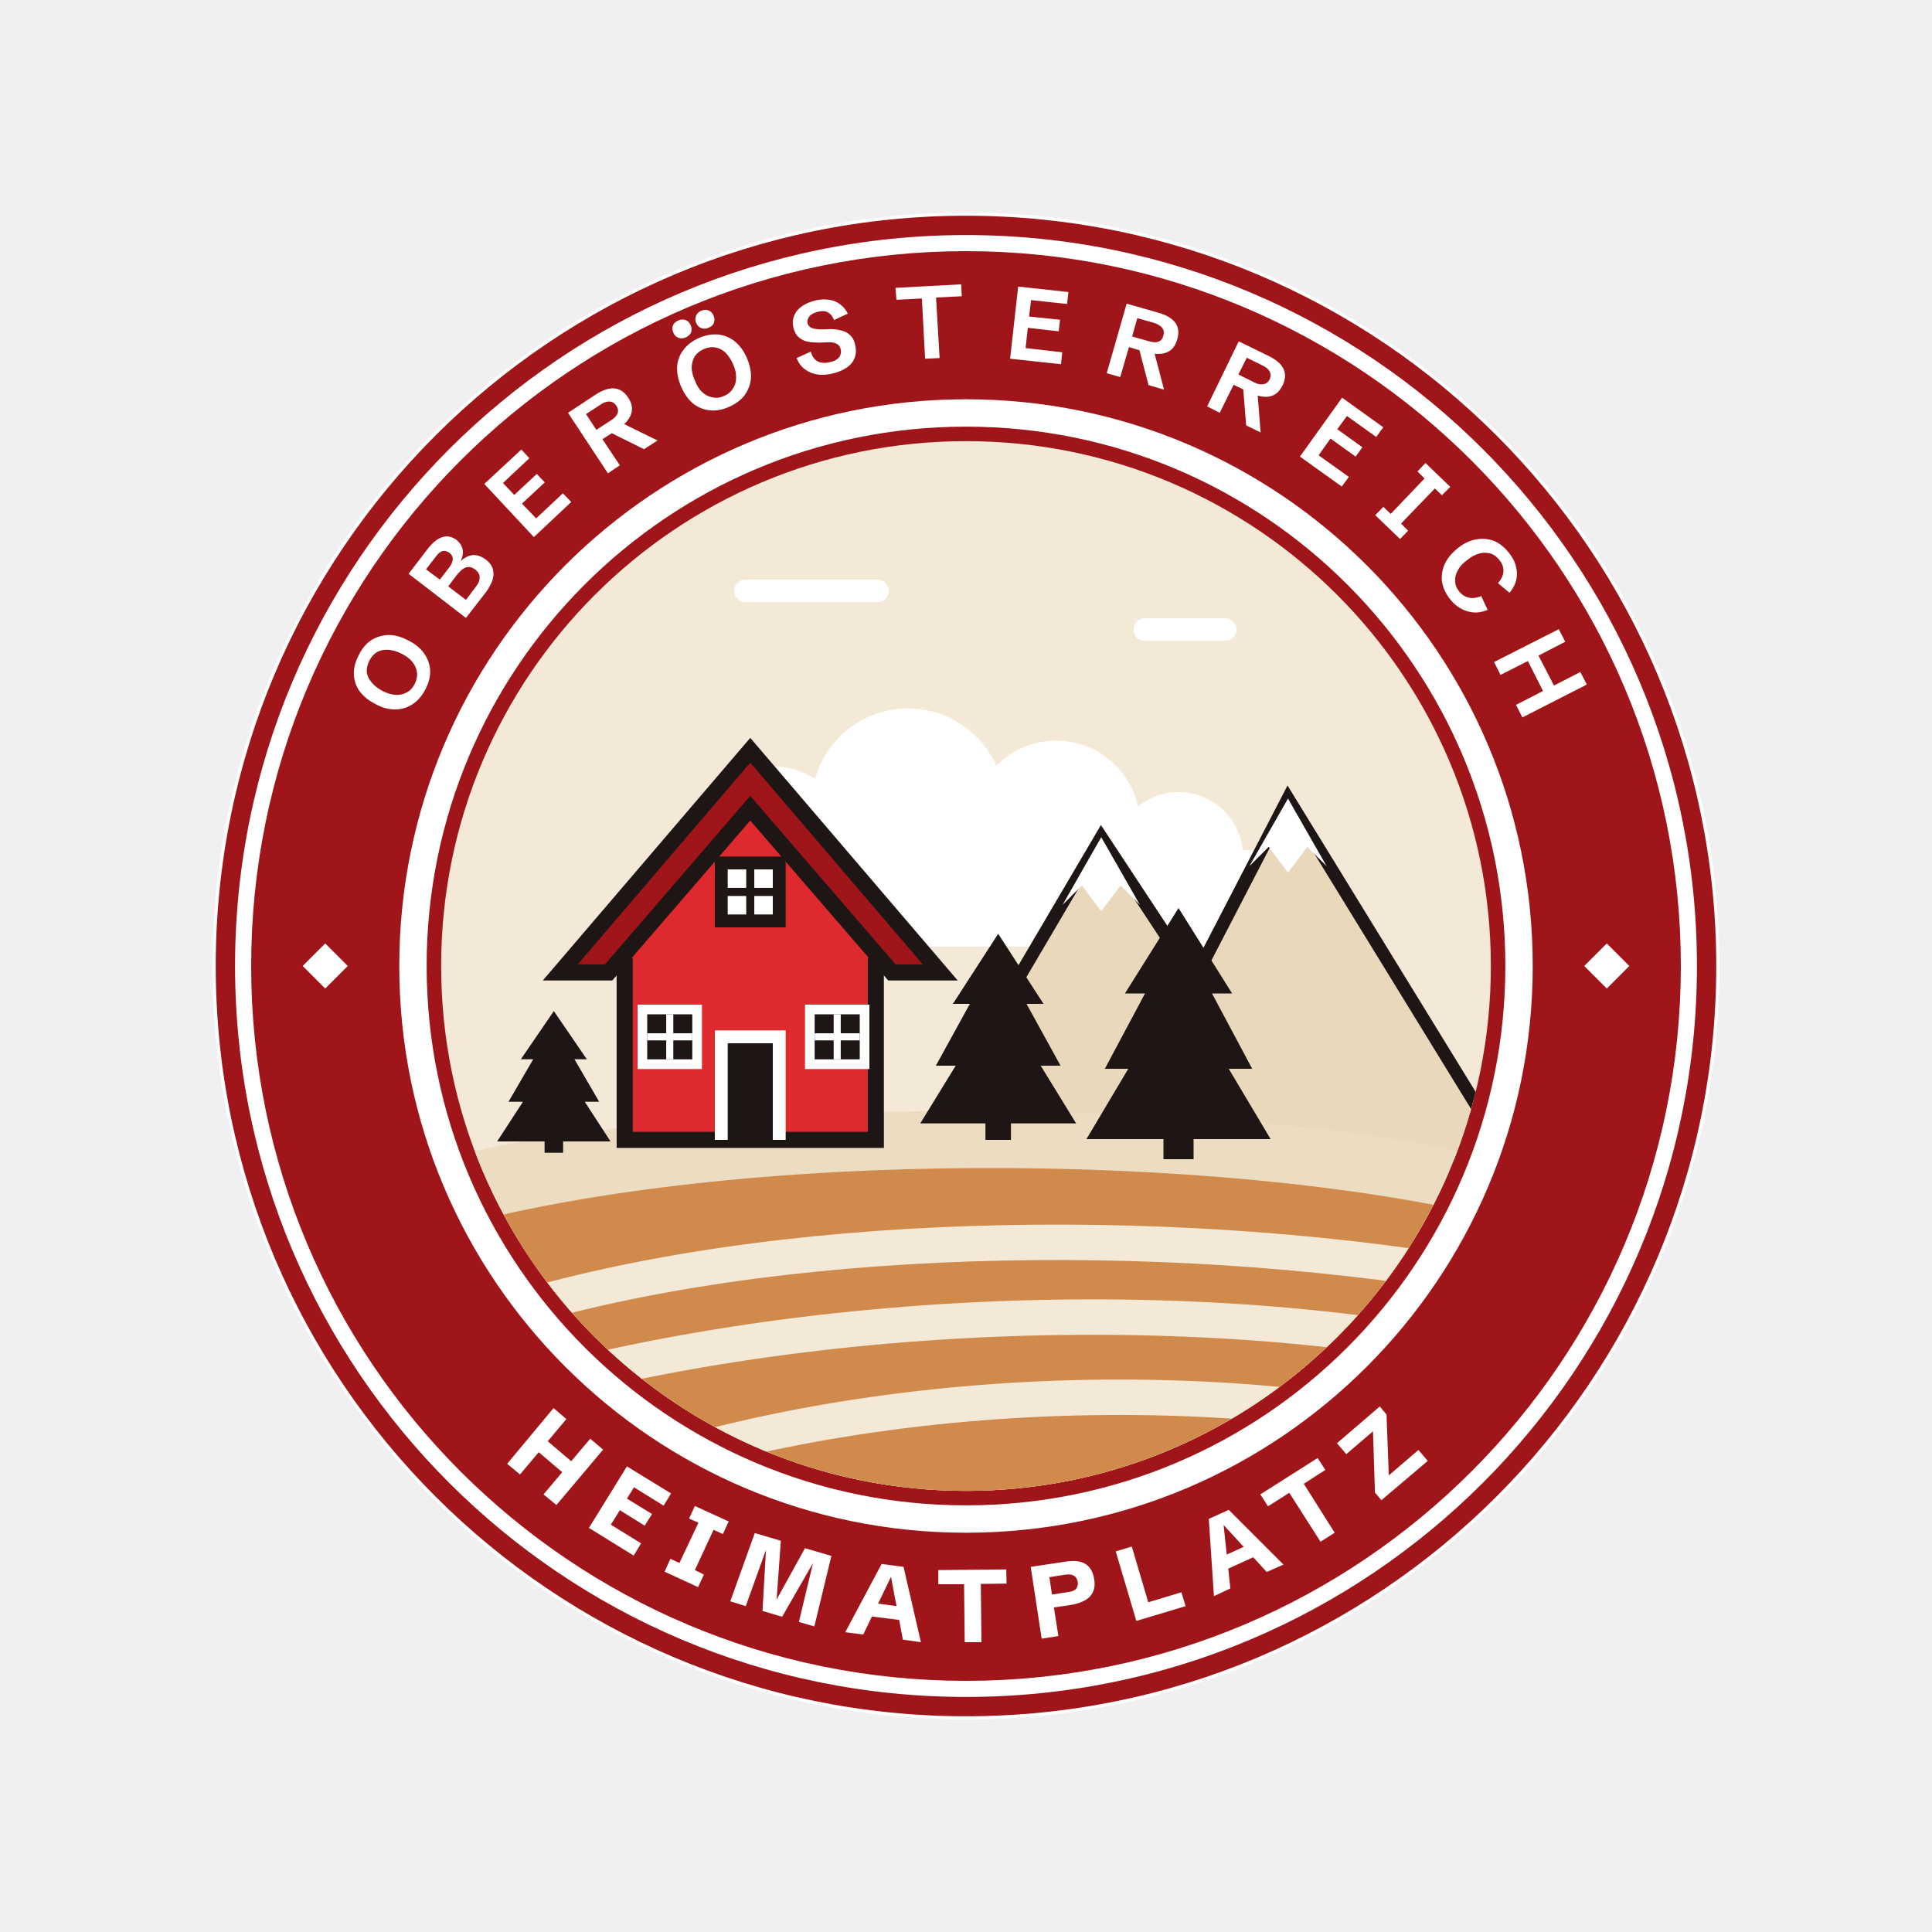
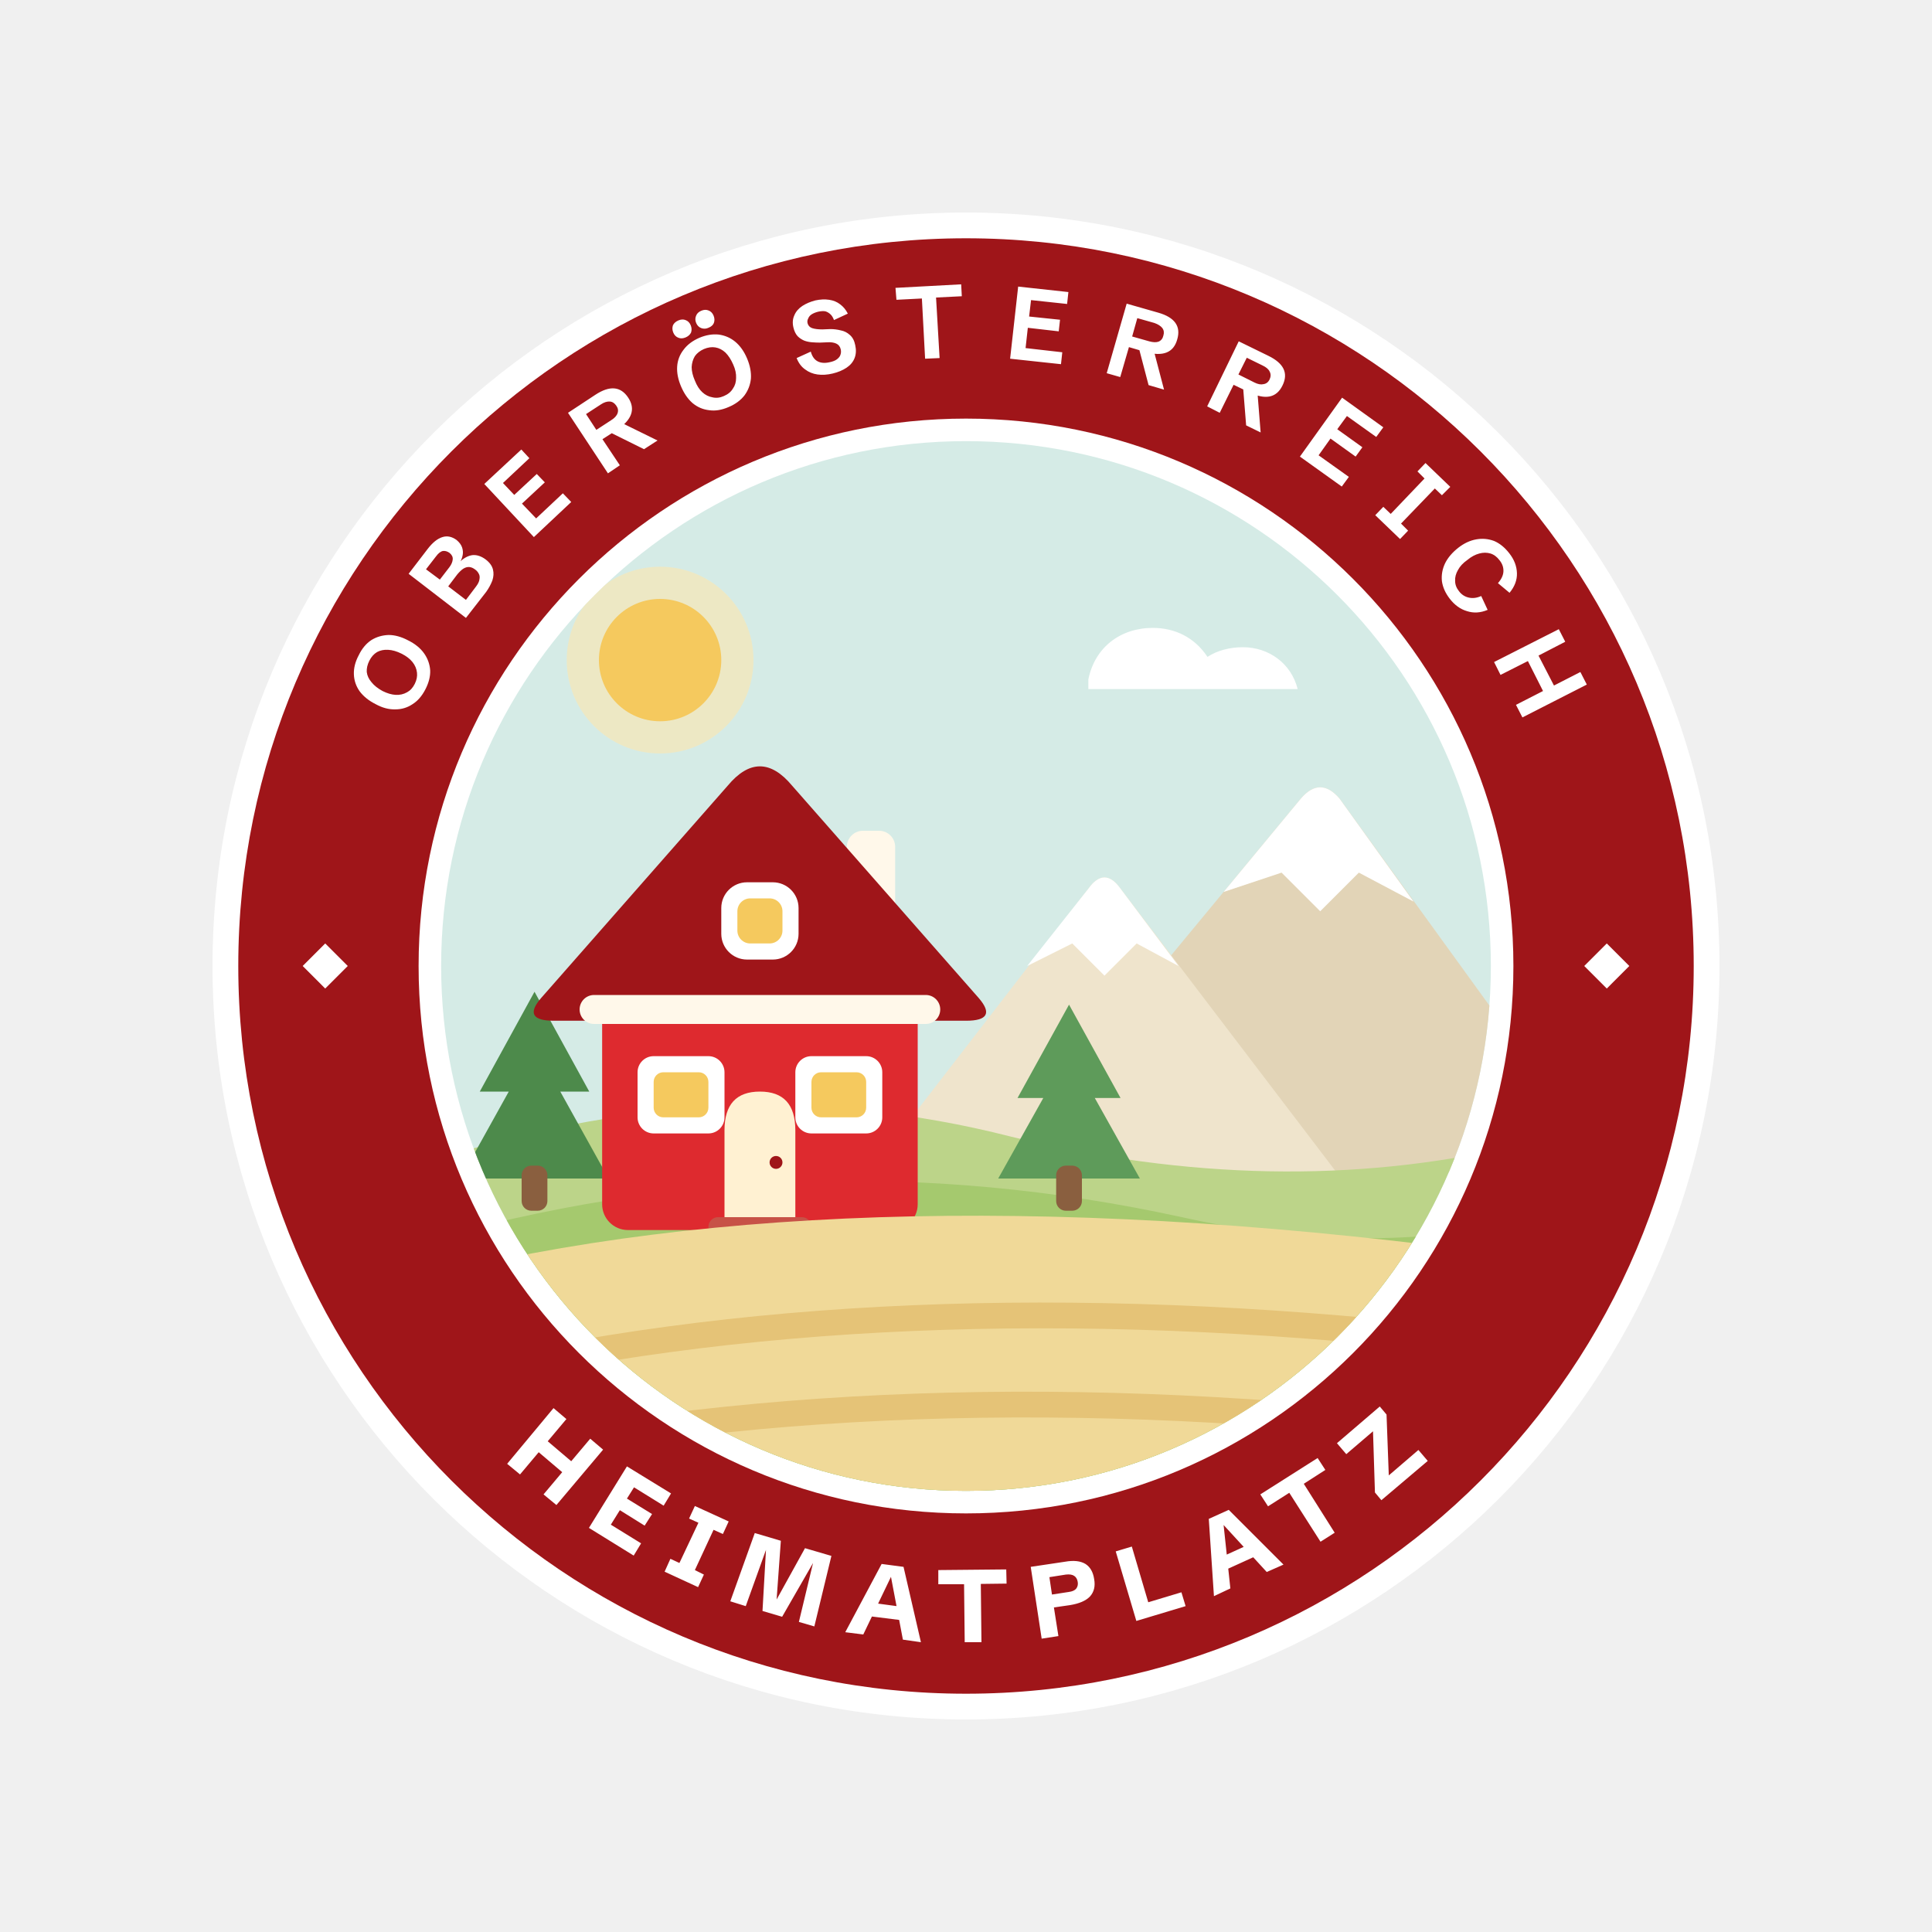
<svg xmlns="http://www.w3.org/2000/svg" width="1024" height="1024" viewBox="0 0 480 480">
  <g transform="translate(240 240) scale(0.8) translate(-240 -240)">
    <defs>
-       <clipPath id="clip-live">
+       <clipPath id="clip-flat-clean">
        <circle cx="240" cy="240" r="163" />
      </clipPath>
    </defs>
    <circle cx="240" cy="240" r="234" fill="#ffffff" />
-     <circle cx="240" cy="240" r="230" fill="none" stroke="#9f1519" stroke-width="6" />
-     <circle cx="240" cy="240" r="199" fill="none" stroke="#9f1519" stroke-width="46" />
-     <circle cx="240" cy="240" r="165" fill="none" stroke="#9f1519" stroke-width="5" />
-     <g clip-path="url(#clip-live)">
-       <circle cx="240" cy="240" r="163" fill="#f4e9d7" />
-       <g fill="#ffffff">
-         <rect x="168" y="120" width="48" height="7" rx="3.5" />
-         <rect x="292" y="132" width="32" height="7" rx="3.5" />
-       </g>
-       <g fill="#ffffff">
-         <rect x="142" y="204" width="200" height="30" rx="14" />
-         <circle cx="180" cy="202" r="24" />
-         <circle cx="222" cy="190" r="30" />
-         <circle cx="268" cy="196" r="26" />
-         <circle cx="306" cy="206" r="20" />
-       </g>
-       <path fill="#e9d8bc" stroke="#1e1615" stroke-width="4" stroke-linejoin="miter" d="M222 302 L282 200 L311 244 L340 188 L410 302Z" />
-       <path fill="#ffffff" d="M270 221 L282 200 L294 221 L288 215 L282 223 L276 215Z" />
-       <path fill="#ffffff" d="M328 209 L340 188 L352 209 L346 203 L340 211 L334 203Z" />
-       <path fill="#ecdcc1" d="M77 300 C150 280 330 280 403 300 L403 403 L77 403 Z" />
-       <path fill="#1e1615" d="M250 230     L264.08 251.76 L258.8 251.76     L269.36 270.96 L263.2 270.96     L274.2 288.88     L253.96 288.88 L253.96 294     L246.04 294 L246.04 288.88     L225.8 288.88     L236.8 270.96 L230.64 270.96     L241.2 251.76 L235.92 251.76Z" />
-       <path fill="#1e1615" d="M112 254     L122.24 268.96 L118.4 268.96     L126.08 282.16 L121.6 282.16     L129.6 294.48     L114.88 294.48 L114.88 298     L109.12 298 L109.12 294.48     L94.4 294.48     L102.4 282.16 L97.92 282.16     L105.6 268.96 L101.76 268.96Z" />
-       <path fill="#1e1615" d="M306 222     L322.64 248.52 L316.4 248.52     L328.88 271.92 L321.6 271.92     L334.6 293.76     L310.68 293.76 L310.68 300     L301.32 300 L301.32 293.76     L277.4 293.76     L290.4 271.92 L283.12 271.92     L295.6 248.52 L289.36 248.52Z" />
-       <g stroke="#1e1615" stroke-width="5" stroke-linejoin="miter">
-         <path fill="#de2a2f" d="M134 294 L134 240 L130 240 L173 190 L216 240 L212 240 L212 294Z" />
-         <path fill="#9f1519" d="M114 242 L173 173 L232 242 L217 242 L173 191 L129 242Z" />
+     <circle cx="240" cy="240" r="226" fill="#9f1519" />
+     <circle cx="240" cy="240" r="170" fill="#ffffff" />
+     <g clip-path="url(#clip-flat-clean)">
+       <circle cx="240" cy="240" r="163" fill="#d5ebe6" />
+       <circle cx="145" cy="145" r="29" fill="#fbe7b2" opacity=".65" />
+       <circle cx="145" cy="145" r="19" fill="#f5c95e" />
+       <path fill="#ffffff" d="M278 151c2-10 10-16 20-16 7 0 13 3 17 9 3-2 7-3 11-3 8 0 15 5 17 13h-65Z" />
+       <path fill="#e2d4b7" d="M248 304 344 188q6-7 12 0l84 116Z" />
+       <path fill="#ffffff" d="m320 217 24-29q6-7 12 0l23 32-17-9-12 12-12-12Z" />
+       <path fill="#efe4cc" d="M210 304 278 216q5-7 10 0l67 88Z" />
+       <path fill="#ffffff" d="m259 240 19-24q5-7 10 0l18 24-13-7-10 10-10-10Z" />
+       <path fill="#bcd489" d="M70 302q94-32 184-9 82 20 156 3v114H70Z" />
+       <path fill="#a5c96e" d="M70 326q118-34 237-8 54 12 103 2v90H70Z" />
+       <g>
+         <path fill="#4d8a4b" d="m106 248 17 31h-9l15 27H83l15-27h-9Z" />
+         <rect x="102" y="302" width="8" height="14" rx="3" fill="#8a5f3f" />
+         <path fill="#5e9b5a" d="m272 252 16 29h-8l14 25h-44l14-25h-8Z" />
+         <rect x="268" y="302" width="8" height="14" rx="3" fill="#8a5f3f" />
      </g>
      <g>
-         <rect x="164" y="208" width="18" height="18" fill="#ffffff" stroke="#1e1615" stroke-width="4" />
-         <path stroke="#1e1615" stroke-width="2.5" fill="none" d="M173 209.5 V224.5 M165.5 217 H180.5" />
+         <rect x="127" y="247" width="98" height="75" rx="8" fill="#de2a2f" />
+         <rect x="203" y="198" width="15" height="35" rx="5" fill="#fff8ea" />
+         <path fill="#9f1519" d="M108 250 166 184q10-12 20 0l58 66q6 7-4 7H112q-10 0-4-7Z" />
+         <rect x="120" y="249" width="112" height="9" rx="4.5" fill="#fff8ea" />
+         <rect x="164" y="214" width="24" height="24" rx="8" fill="#ffffff" />
+         <rect x="169" y="219" width="14" height="14" rx="4" fill="#f5c95e" />
+         <rect x="138" y="268" width="27" height="24" rx="5" fill="#ffffff" />
+         <rect x="143" y="273" width="17" height="14" rx="3" fill="#f5c95e" />
+         <rect x="187" y="268" width="27" height="24" rx="5" fill="#ffffff" />
+         <rect x="192" y="273" width="17" height="14" rx="3" fill="#f5c95e" />
+         <path fill="#fff1d2" d="M165 322v-31q0-12 11-12t11 12v31Z" />
+         <circle cx="181" cy="301" r="2" fill="#9f1519" />
+         <rect x="160" y="318" width="32" height="6" rx="3" fill="#c75247" />
      </g>
-       <rect x="162" y="260" width="22" height="34" fill="#ffffff" />
-       <rect x="166" y="264" width="14" height="30" fill="#1e1615" />
-       <g>
-         <rect x="138" y="252" width="20" height="20" fill="#ffffff" />
-         <rect x="141" y="255" width="14" height="14" fill="#1e1615" />
-         <path stroke="#ffffff" stroke-width="2.2" fill="none" d="M148 255 V269 M141 262 H155" />
-       </g>
-       <g>
-         <rect x="190" y="252" width="20" height="20" fill="#ffffff" />
-         <rect x="193" y="255" width="14" height="14" fill="#1e1615" />
-         <path stroke="#ffffff" stroke-width="2.2" fill="none" d="M200 255 V269 M193 262 H207" />
-       </g>
-       <path fill="#d08a4c" d="M77 322 C170 296 320 298 403 318 L403 403 L77 403 Z" />
-       <g stroke="#f4e9d7" stroke-width="11" fill="none" stroke-linecap="round">
-         <path d="M96 348 C180 322 300 320 396 336" />
-         <path d="M86 376 C190 344 320 342 408 362" />
-         <path d="M120 402 C210 368 330 366 412 390" />
-       </g>
+       <path fill="#f0d998" d="M70 337q137-35 340-7v80H70Z" />
+       <path d="M86 367q137-31 314-10M82 394q144-31 322-8" fill="none" stroke="#e5c377" stroke-width="8" stroke-linecap="round" />
    </g>
    <path fill="#ffffff" d="M72.1 154.1Q70.5 157.2 68.1 158.7Q65.7 160.3 62.8 160.3Q59.8 160.4 56.7 158.7Q53.5 157.1 51.7 154.7Q50 152.3 49.9 149.4Q49.8 146.5 51.4 143.5Q52.9 140.4 55.3 138.8Q57.7 137.3 60.7 137.2Q63.6 137.2 66.8 138.9Q70 140.5 71.7 142.9Q73.4 145.3 73.6 148.2Q73.7 151 72.1 154.1ZM68.8 152.4Q69.7 150.6 69.5 148.9Q69.3 147.1 68.1 145.6Q66.9 144.1 64.7 143Q62.5 141.9 60.5 141.8Q58.6 141.7 57.1 142.5Q55.6 143.4 54.7 145.2Q53.8 147 53.9 148.7Q54.1 150.4 55.4 151.9Q56.6 153.4 58.8 154.6Q61 155.7 62.9 155.8Q64.8 155.9 66.4 155Q67.9 154.2 68.8 152.4Z M84.7 131.9L66.9 118.2L72.8 110.5Q75.1 107.5 77.4 106.8Q79.6 106.1 81.8 107.7Q83.1 108.8 83.5 110Q83.9 111.2 83.7 112.3Q83.5 113.5 82.9 114.5L82.9 114.4Q84.7 112.7 86.7 112.4Q88.8 112.2 90.9 113.8Q92.7 115.2 93.1 116.9Q93.5 118.5 92.9 120.3Q92.2 122.1 91 123.8ZM84.7 126.3L87.8 122.2Q88.8 120.9 88.9 119.9Q89.1 118.9 88.7 118.2Q88.3 117.4 87.6 116.9Q86.7 116.2 85.8 116.1Q84.9 116 83.9 116.6Q83 117.2 82 118.4L79.2 122.1ZM76.6 120L79.6 116.1Q80.5 114.9 80.6 113.7Q80.7 112.6 79.6 111.7Q78.6 111 77.6 111.1Q76.5 111.3 75.4 112.8L72.3 116.8Z M105.8 106.8L90.4 90.3L101.9 79.6L104.4 82.3L96.2 90L99.7 93.7L106.7 87.2L109.2 89.8L102.1 96.4L106.5 101L114.8 93.2L117.4 95.9Z M128.8 87L116.4 68.2L124.9 62.6Q131.6 58.2 135.1 63.5Q138.6 68.8 131.6 73.5L127.1 76.4L132.5 84.5ZM140 79.5L128.7 73.9L132.8 71.2L144.2 76.8ZM125.2 73.5L129.8 70.5Q131.4 69.5 131.8 68.3Q132.2 67.1 131.4 66Q130.6 64.8 129.4 64.7Q128.1 64.6 126.6 65.6L122 68.6Z M166.3 66.4Q163.1 67.8 160.3 67.4Q157.4 67.1 155.1 65.2Q152.9 63.3 151.5 60Q150.1 56.7 150.3 53.8Q150.5 50.9 152.3 48.6Q154 46.3 157.2 44.9Q160.3 43.6 163.2 43.9Q166.1 44.3 168.3 46.1Q170.6 48 172 51.3Q173.4 54.6 173.2 57.6Q172.9 60.5 171.2 62.8Q169.4 65.1 166.3 66.4ZM164.8 63Q166.7 62.2 167.6 60.7Q168.6 59.3 168.6 57.4Q168.7 55.4 167.7 53.2Q166.7 50.9 165.3 49.5Q163.9 48.2 162.2 47.9Q160.5 47.6 158.6 48.4Q156.8 49.2 155.8 50.6Q154.9 52.1 154.8 54Q154.8 55.9 155.8 58.2Q156.7 60.5 158.1 61.8Q159.5 63.1 161.3 63.4Q163 63.8 164.8 63ZM152.9 44.8Q151.7 45.3 150.7 44.9Q149.6 44.5 149.1 43.3Q148.6 42.1 149 41Q149.5 40 150.7 39.5Q151.9 39 152.9 39.4Q154 39.8 154.5 41Q155 42.2 154.6 43.3Q154.1 44.3 152.9 44.8ZM160 41.8Q158.9 42.3 157.8 41.9Q156.7 41.5 156.2 40.3Q155.7 39.1 156.2 38Q156.6 37 157.8 36.5Q159 36 160 36.4Q161.1 36.8 161.6 38Q162.1 39.2 161.7 40.3Q161.3 41.3 160 41.8Z M198.6 56Q196.1 56.6 193.9 56.3Q191.7 56 190 54.7Q188.3 53.5 187.4 51.2L191.8 49.2Q192.4 51.4 193.9 52.2Q195.4 53 197.6 52.5Q199.1 52.2 199.9 51.6Q200.8 50.9 201 50.2Q201.3 49.4 201.1 48.5Q200.8 47.2 199.7 46.7Q198.6 46.2 197 46.3L194.6 46.4Q193.5 46.4 192.2 46.3Q190.9 46.2 189.8 45.8Q188.6 45.3 187.7 44.4Q186.8 43.4 186.4 41.7Q185.9 39.6 186.7 37.9Q187.4 36.2 189.2 35Q190.9 33.9 193.2 33.3Q195.5 32.8 197.5 33.1Q199.5 33.4 200.9 34.5Q202.4 35.6 203.3 37.4L199 39.4Q198.6 38.3 198 37.7Q197.3 37 196.4 36.7Q195.5 36.5 194.1 36.8Q192.9 37.1 192.1 37.6Q191.3 38.1 191 38.9Q190.6 39.6 190.8 40.4Q191.1 41.5 192.2 41.9Q193.4 42.3 195.4 42.3L197.9 42.2Q199.5 42.2 201.1 42.6Q202.7 42.9 203.9 44Q205.2 45.1 205.6 47.2Q206.1 49.4 205.4 51.2Q204.7 53 202.9 54.2Q201.1 55.4 198.6 56Z M227.3 51.4L226.3 32.7L218.4 33.1L218.1 29.4L238.5 28.3L238.7 32L230.7 32.4L231.8 51.2Z M253.7 51.4L256.2 29L271.8 30.7L271.4 34.4L260.2 33.2L259.6 38.3L269.2 39.3L268.8 42.9L259.2 41.8L258.5 48.1L269.9 49.4L269.5 53.1Z M283.7 55.9L289.9 34.3L299.7 37.1Q307.4 39.3 305.6 45.4Q303.9 51.6 295.7 49.3L290.6 47.8L287.9 57.1ZM296.7 59.6L293.5 47.4L298.3 48.8L301.5 61ZM291.6 44.5L296.9 46Q298.7 46.5 299.8 46.1Q301 45.6 301.3 44.2Q301.7 42.9 301 41.9Q300.2 40.9 298.5 40.3L293.2 38.8Z M314.9 66.2L324.7 46L333.9 50.5Q341.1 54 338.3 59.7Q335.5 65.5 327.9 61.8L323.1 59.5L318.8 68.2ZM327 72.1L326 59.6L330.5 61.7L331.5 74.3ZM324.6 56.3L329.6 58.8Q331.2 59.6 332.4 59.3Q333.7 59.1 334.3 57.8Q334.9 56.5 334.3 55.4Q333.8 54.3 332.1 53.5L327.2 51.1Z M343.7 81.8L356.8 63.5L369.6 72.7L367.4 75.7L358.3 69.2L355.3 73.3L363.1 78.9L361 81.8L353.2 76.2L349.5 81.4L358.9 88.1L356.7 91.1Z M367.1 100L369.6 97.4L371.9 99.6L382.4 88.6L380.2 86.4L382.7 83.8L390.4 91.2L387.8 93.8L385.6 91.7L375.1 102.6L377.3 104.8L374.8 107.4Z M390.2 125.9Q388.2 123.3 387.8 120.5Q387.5 117.6 388.8 114.9Q390.1 112.3 392.9 110.1Q395.6 108 398.5 107.5Q401.3 107 404 108Q406.6 109.1 408.7 111.8Q411 114.7 411.1 118Q411.2 121.2 408.8 124.1L405.2 121.1Q406.8 119.3 406.9 117.5Q407 115.6 405.7 114Q404.5 112.4 402.9 111.9Q401.2 111.4 399.4 111.9Q397.5 112.4 395.7 113.9Q393.7 115.3 392.8 117Q391.8 118.7 391.9 120.4Q391.9 122.1 393.1 123.6Q394.3 125.2 396.2 125.6Q398 126 400 125.1L402 129.4Q398.7 130.8 395.6 129.8Q392.5 128.9 390.2 125.9Z M404 145.6L424.1 135.4L426.1 139.3L417.8 143.6L422.6 152.9L430.8 148.7L432.8 152.6L412.8 162.8L410.8 158.9L419.2 154.6L414.5 145.3L406 149.6Z" />
    <path fill="#ffffff" d="M97.5 394.6L111.9 377.3L115.9 380.7L110.1 387.6L117.4 393.8L123.3 386.8L127.3 390.2L112.8 407.4L108.8 404.1L114.6 397.2L107.3 391L101.5 397.9Z M122.9 414.5L134.7 395.4L148.4 403.8L146.1 407.6L136.9 401.9L134.7 405.4L142.5 410.2L140.2 413.8L132.5 409L129.7 413.5L139.1 419.3L136.8 423.1Z M146.4 428.1L148.2 424.1L151 425.4L156.9 412.9L154 411.6L155.8 407.7L166.3 412.5L164.5 416.4L161.6 415.1L155.8 427.6L158.6 429L156.8 432.9Z M166.8 437.3L174.4 416.1L182.5 418.5L181.1 437.9L180.6 437.8L190 420.8L198.2 423.2L192.9 445.1L188.1 443.7L192.5 425.4L192.5 425.4L182.9 442.1L176.8 440.3L177.9 421L178 421L171.6 438.8Z M202.5 446.9L213.8 425.7L220.6 426.6L226 450L220.4 449.2L216.7 429.7L208.1 447.6ZM209 441.8L209.6 437.6L221.5 439.2L221 443.3Z M239.6 450L239.4 432L231.4 432L231.4 427.6L252.5 427.4L252.6 431.8L244.6 431.9L244.8 450Z M263.5 448.9L260.1 426.6L270.8 425Q274.8 424.3 277.1 425.7Q279.3 427.1 279.8 430.4Q280.4 433.7 278.5 435.8Q276.6 437.8 272.2 438.5L267.3 439.2L268.7 448.1ZM266.7 435.2L271.9 434.4Q273.5 434.2 274.2 433.4Q274.9 432.5 274.7 431.3Q274.5 430 273.6 429.4Q272.7 428.8 271 429L265.9 429.8Z M292.9 443.4L286.5 421.8L291.5 420.3L296.6 437.6L306.9 434.5L308.2 438.8Z M317 435.7L315.4 411.7L321.6 408.9L338.6 425.9L333.4 428.2L320 413.6L322.1 433.3ZM319.8 427.9L318.1 424.1L329.1 419.1L330.8 422.9Z M350.1 418.8L340.4 403.6L333.8 407.8L331.4 404.1L349.2 392.8L351.6 396.5L344.9 400.8L354.5 416Z M369 405.9L367 403.5L366.4 384.5L358.1 391.6L355.2 388.2L368.5 376.8L370.6 379.3L371.3 398.2L380.5 390.3L383.4 393.7Z" />
    <path fill="#ffffff" d="M41 233 L48 240 L41 247 L34 240Z" />
    <path fill="#ffffff" d="M439 233 L446 240 L439 247 L432 240Z" />
  </g>
</svg>
